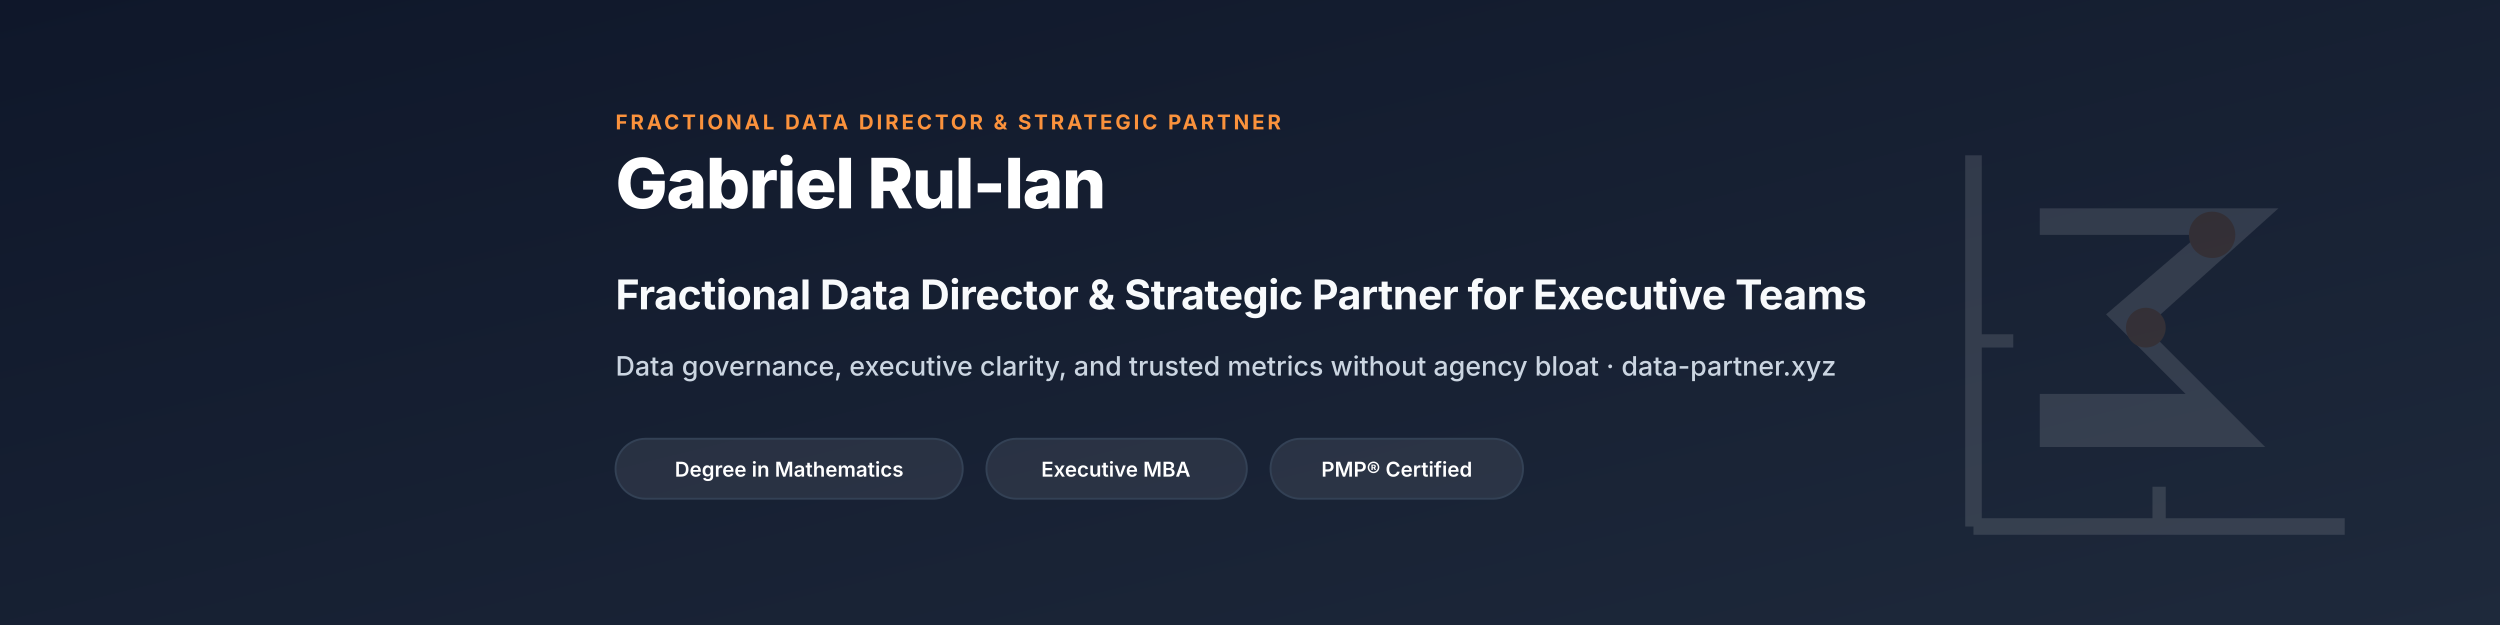
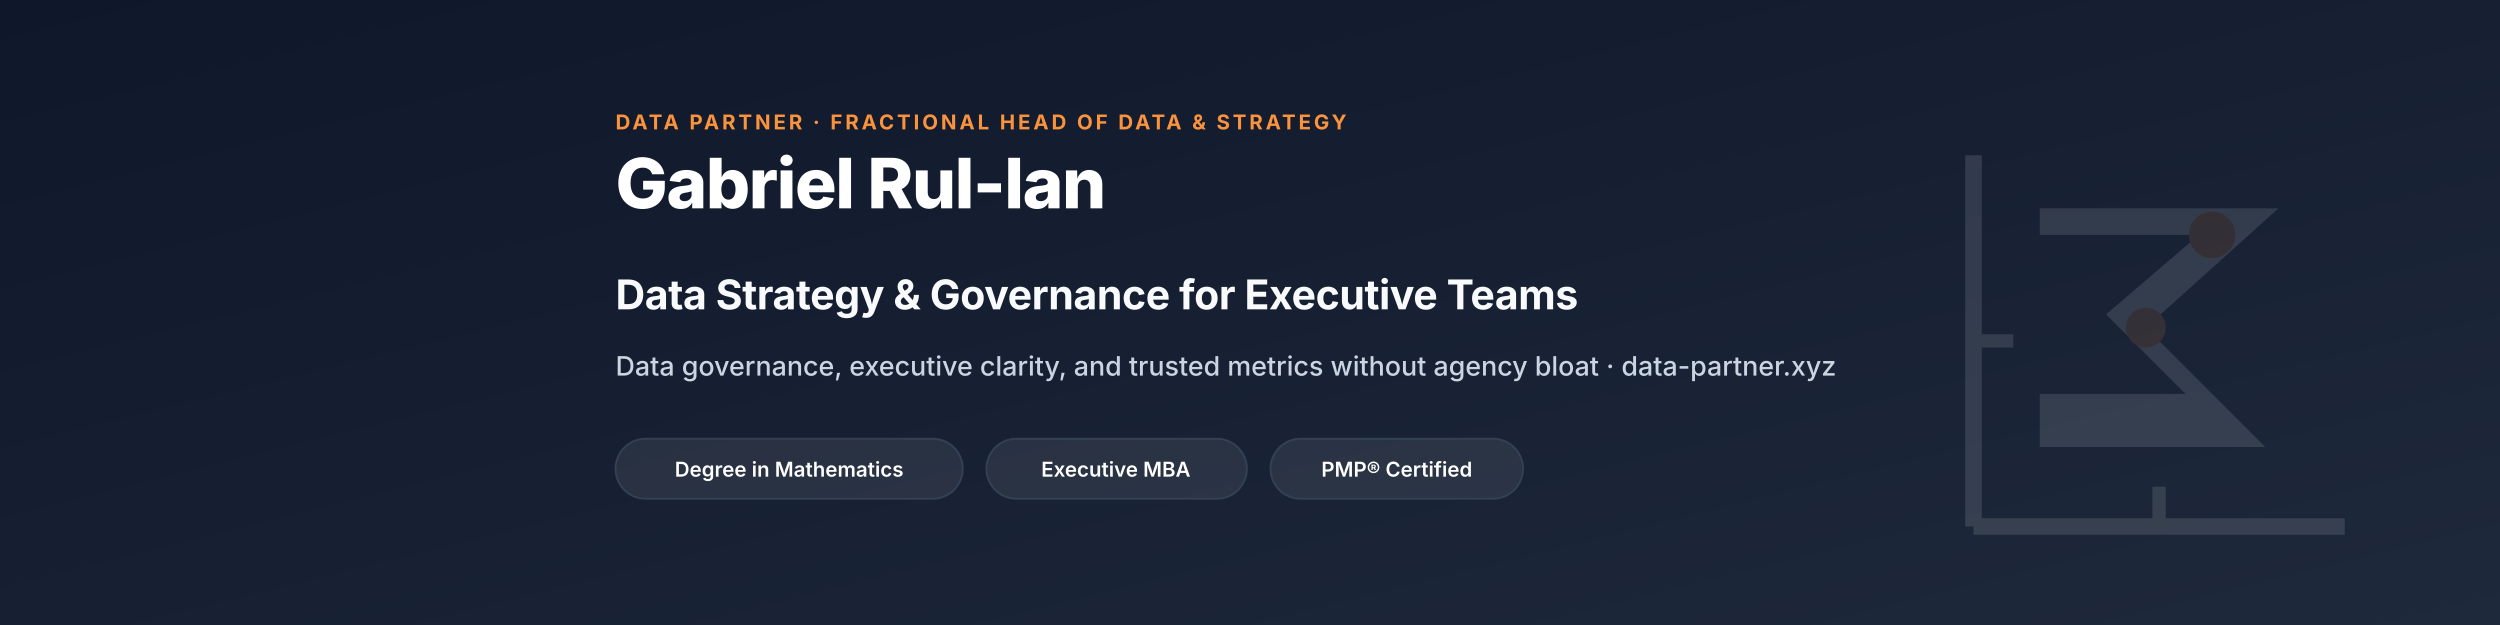
<svg xmlns="http://www.w3.org/2000/svg" width="1584" height="396" viewBox="0 0 1584 396" role="img" aria-label="Gabriel Rul-lan — LinkedIn Banner (P1)">
  <defs>
    <linearGradient id="bgGrad" x1="0%" y1="0%" x2="100%" y2="100%">
      <stop offset="0%" stop-color="#0F172A" />
      <stop offset="100%" stop-color="#1E293B" />
    </linearGradient>
  </defs>
  <rect width="1584" height="396" fill="url(#bgGrad)" />
  <g transform="translate(1200, 48) scale(4.2)" opacity="0.12">
    <line x1="12" y1="68" x2="68" y2="68" stroke="#FFFFFF" stroke-width="2.5" />
    <line x1="12" y1="12" x2="12" y2="68" stroke="#FFFFFF" stroke-width="2.5" />
    <line x1="12" y1="40" x2="18" y2="40" stroke="#FFFFFF" stroke-width="2" />
    <line x1="40" y1="62" x2="40" y2="68" stroke="#FFFFFF" stroke-width="2" />
    <path d="M 22,20 L 58,20 L 38,38 L 56,56 L 22,56 L 22,48 L 44,48 L 32,36 L 46,24 L 22,24 Z" fill="#FFFFFF" />
    <circle cx="48" cy="24" r="3.5" fill="#FB923C" />
    <circle cx="38" cy="38" r="3" fill="#FB923C" />
  </g>
  <g transform="translate(390, 0)">
-     <text x="0" y="82" font-family="'Inter', -apple-system, sans-serif" font-size="13" font-weight="700" fill="#FB923C" letter-spacing="0.14em">FRACTIONAL DATA DIRECTOR &amp; STRATEGIC PARTNER</text>
+     <text x="0" y="82" font-family="'Inter', -apple-system, sans-serif" font-size="13" font-weight="700" fill="#FB923C" letter-spacing="0.14em">DATA PARTNER · FRACTIONAL HEAD OF DATA &amp; STRATEGY</text>
    <text x="0" y="132" font-family="'Inter', -apple-system, sans-serif" font-size="44" font-weight="800" fill="#FFFFFF" letter-spacing="-0.02em">Gabriel Rul-lan</text>
-     <text x="0" y="196" font-family="'Inter', -apple-system, sans-serif" font-size="26" font-weight="700" fill="#F8FAFC" letter-spacing="-0.01em">Fractional Data Director &amp; Strategic Partner for Executive Teams</text>
+     <text x="0" y="196" font-family="'Inter', -apple-system, sans-serif" font-size="26" font-weight="700" fill="#F8FAFC" letter-spacing="-0.01em">Data Strategy &amp; Governance for Executive Teams</text>
    <text x="0" y="238" font-family="'Inter', -apple-system, sans-serif" font-size="17" font-weight="500" fill="#CBD5E1">Data governance, executive clarity, and trusted metrics without agency bloat · data-partner.xyz</text>
    <g transform="translate(0, 278)">
      <rect x="0" y="0" width="220" height="38" rx="19" fill="rgba(255,255,255,0.08)" stroke="#334155" stroke-width="1.2" />
      <text x="110" y="24" font-family="'Inter', -apple-system, sans-serif" font-size="13" font-weight="600" text-anchor="middle" fill="#FFFFFF">Degree in Mathematics</text>
      <rect x="235" y="0" width="165" height="38" rx="19" fill="rgba(255,255,255,0.08)" stroke="#334155" stroke-width="1.2" />
      <text x="317" y="24" font-family="'Inter', -apple-system, sans-serif" font-size="13" font-weight="600" text-anchor="middle" fill="#FFFFFF">Executive MBA</text>
      <rect x="415" y="0" width="160" height="38" rx="19" fill="rgba(255,255,255,0.08)" stroke="#334155" stroke-width="1.2" />
      <text x="495" y="24" font-family="'Inter', -apple-system, sans-serif" font-size="13" font-weight="600" text-anchor="middle" fill="#FFFFFF">PMP® Certified</text>
    </g>
  </g>
</svg>
